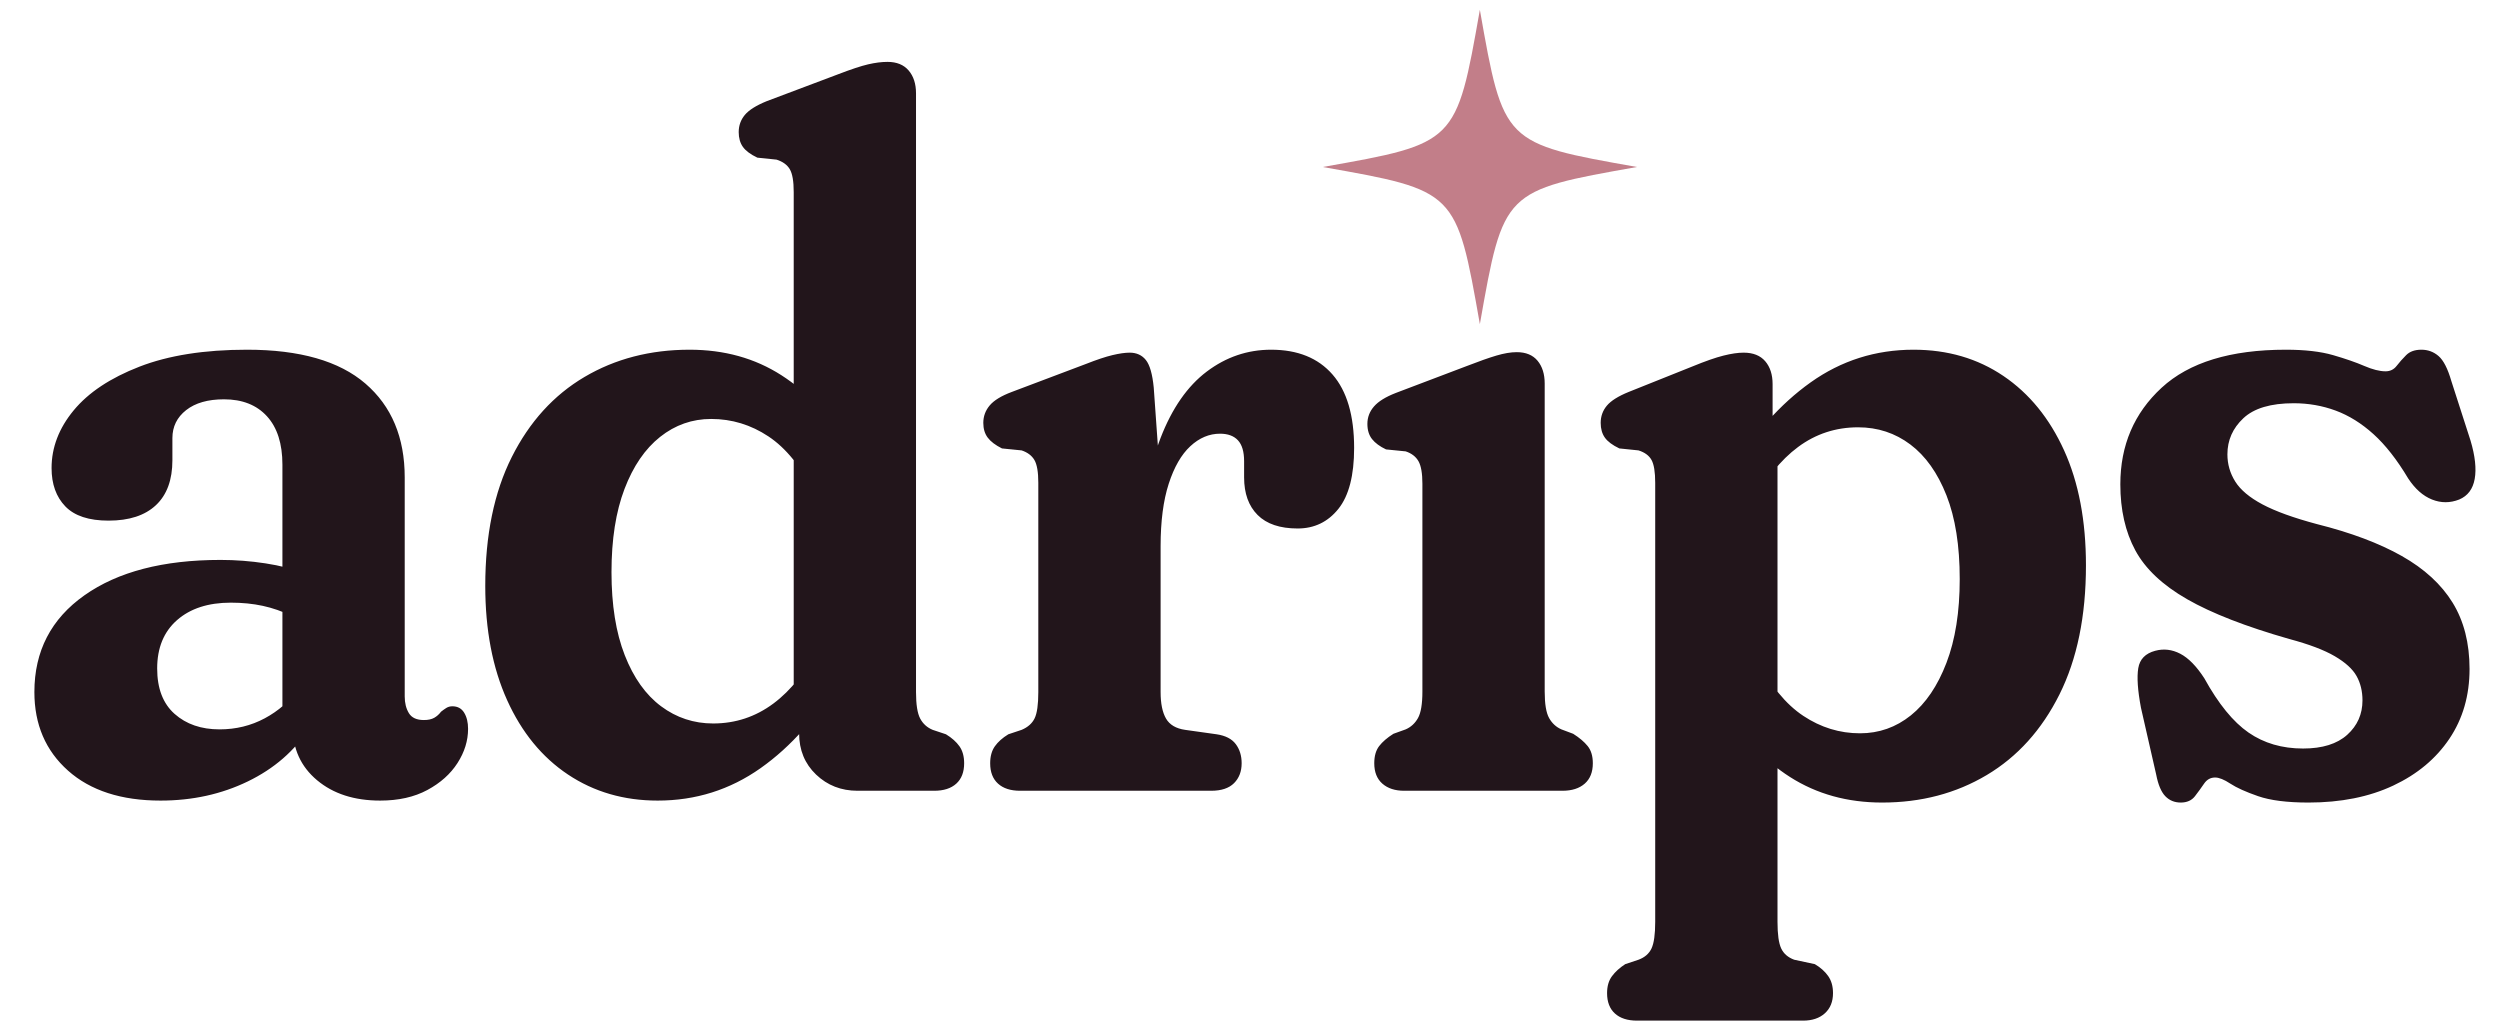
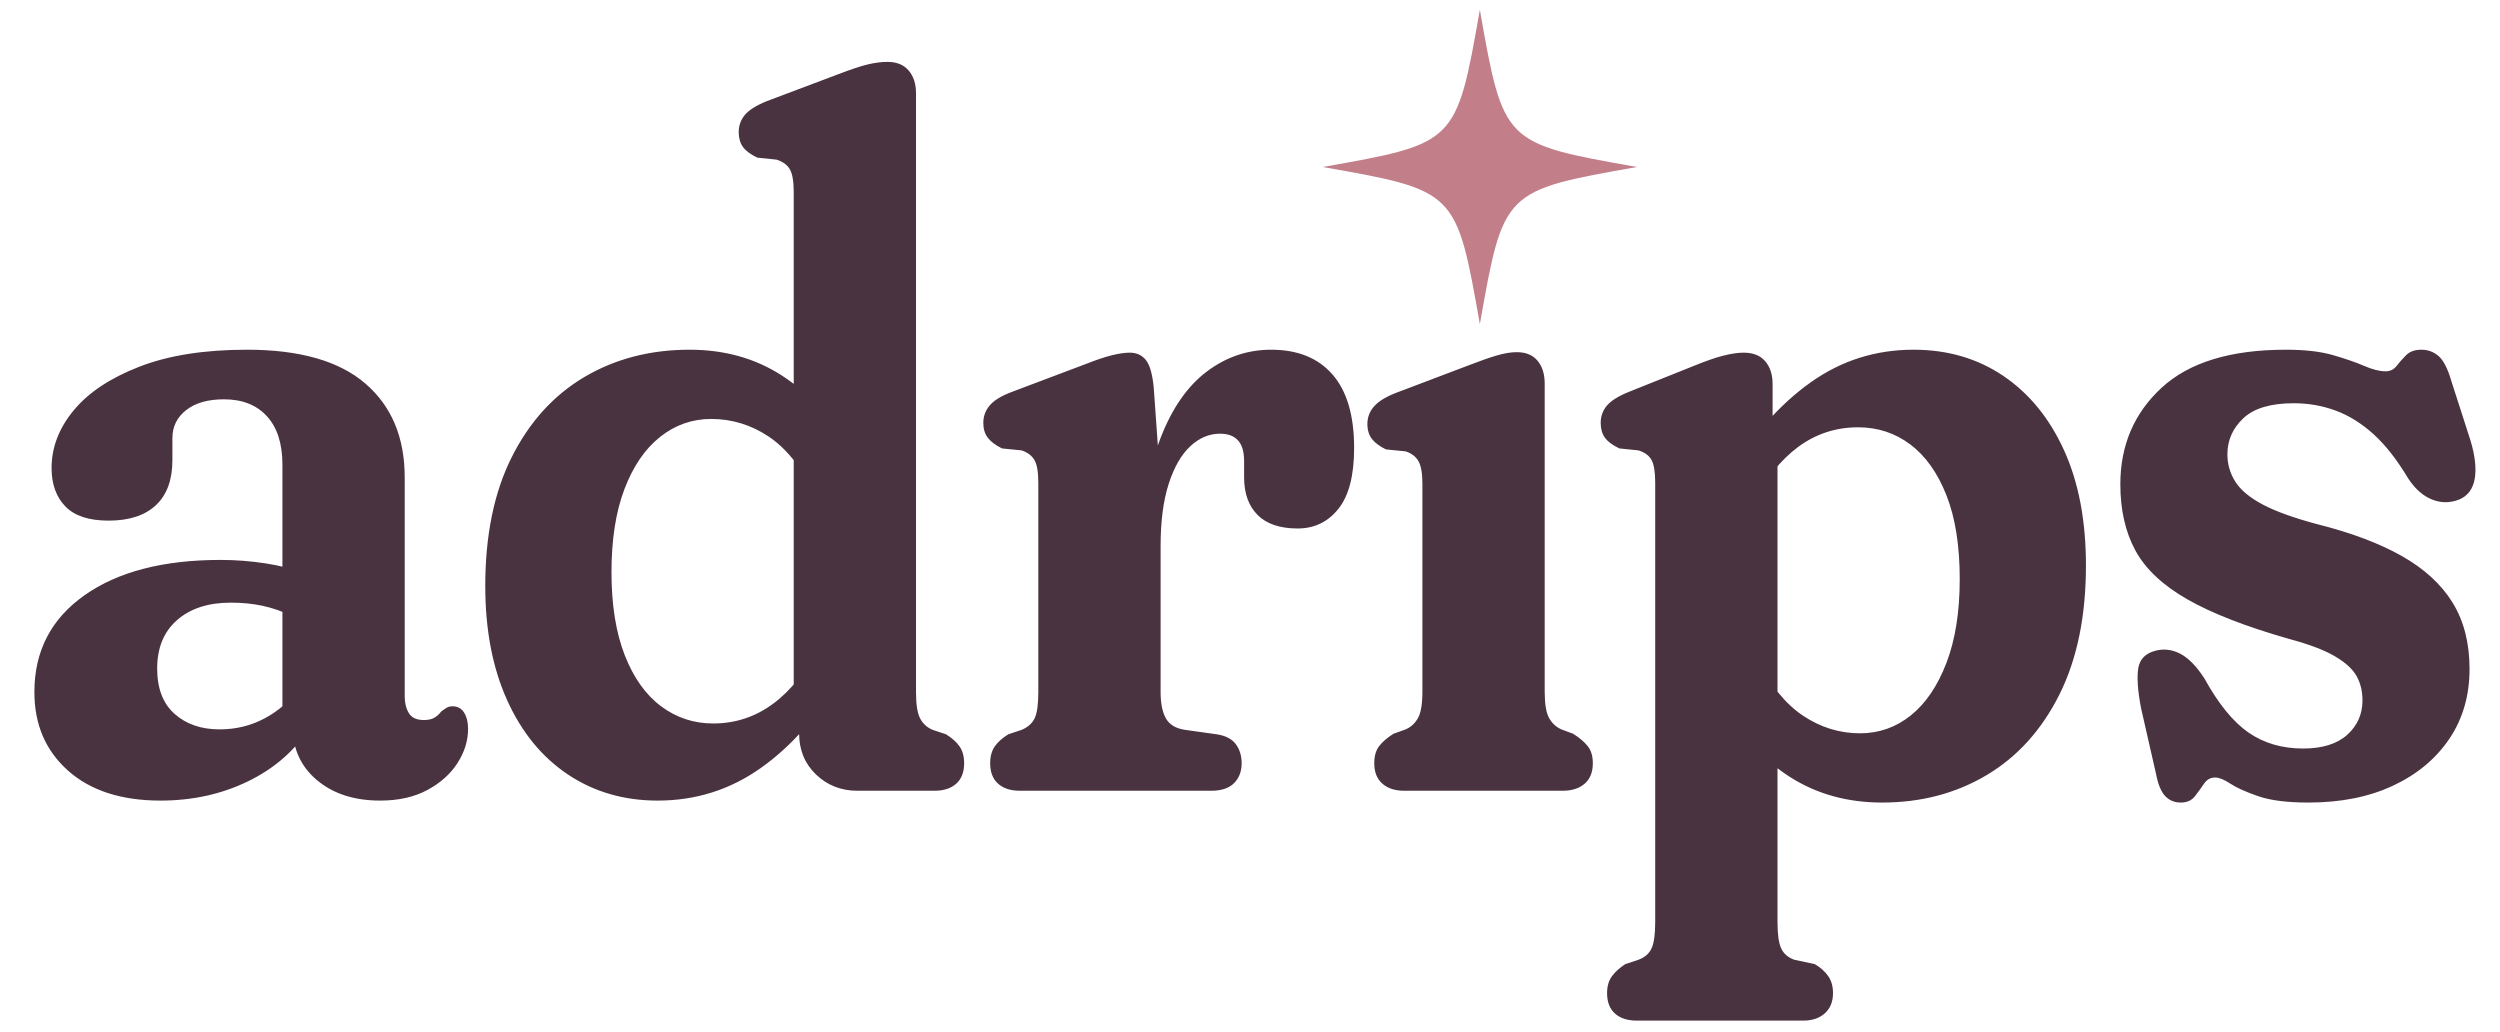
<svg xmlns="http://www.w3.org/2000/svg" viewBox="-20 -1610 5090 2100" role="img" aria-label="Adrips">
-   <path fill="#22151b" d="M576 -130V-157L555 -162V-664Q555 -728 523.5 -762.5Q492 -797 436 -797Q387 -797 359.0 -775.0Q331 -753 331 -718V-673Q331 -613 297.5 -581.5Q264 -550 201 -550Q141 -550 113.0 -579.0Q85 -608 85 -657Q85 -720 130.0 -774.5Q175 -829 264.0 -863.5Q353 -898 483 -898Q644 -898 724.0 -829.0Q804 -760 804 -638V-192Q804 -172 812.5 -158.0Q821 -144 843 -144Q856 -144 864.0 -148.5Q872 -153 878 -161Q883 -165 888.5 -168.5Q894 -172 901 -172Q917 -172 925.0 -159.0Q933 -146 933 -126Q933 -90 911.5 -56.5Q890 -23 850.0 -1.5Q810 20 754 20Q675 20 625.5 -21.5Q576 -63 576 -130ZM50 -201Q50 -326 152.0 -398.0Q254 -470 429 -470Q475 -470 520.5 -463.0Q566 -456 598 -443L574 -356Q545 -370 515.0 -376.5Q485 -383 450 -383Q381 -383 340.5 -347.5Q300 -312 300 -249Q300 -188 335.5 -156.5Q371 -125 427 -125Q477 -125 519.0 -147.5Q561 -170 588 -208L610 -128Q565 -58 484.5 -19.0Q404 20 307 20Q187 20 118.5 -41.0Q50 -102 50 -201Z M1607 -177 1596 -184V-1219Q1596 -1252 1588.0 -1265.5Q1580 -1279 1561 -1285L1522 -1289Q1501 -1299 1492.5 -1311.0Q1484 -1323 1484 -1341Q1484 -1361 1496.5 -1376.0Q1509 -1391 1541 -1404L1687 -1459Q1726 -1474 1747.5 -1479.0Q1769 -1484 1787 -1484Q1815 -1484 1830.0 -1466.5Q1845 -1449 1845 -1420V-201Q1845 -163 1853.5 -147.0Q1862 -131 1879 -124L1906 -115Q1924 -104 1933.5 -90.5Q1943 -77 1943 -56Q1943 -29 1927.0 -14.5Q1911 0 1882 0H1726Q1676 0 1641.5 -33.0Q1607 -66 1607 -117ZM968 -417Q968 -572 1022.0 -679.5Q1076 -787 1170.0 -842.5Q1264 -898 1384 -898Q1490 -898 1571.0 -846.0Q1652 -794 1705 -700L1638 -606Q1598 -686 1544.5 -721.5Q1491 -757 1428 -757Q1370 -757 1324.0 -720.5Q1278 -684 1251.5 -614.5Q1225 -545 1225 -445Q1225 -345 1252.0 -276.0Q1279 -207 1326.0 -172.0Q1373 -137 1432 -137Q1500 -137 1554.5 -177.5Q1609 -218 1648 -296L1691 -230Q1622 -112 1528.5 -46.0Q1435 20 1319 20Q1216 20 1136.5 -33.0Q1057 -86 1012.5 -184.5Q968 -283 968 -417Z M2308 -488Q2308 -628 2343.0 -718.5Q2378 -809 2437.0 -853.5Q2496 -898 2568 -898Q2649 -898 2693.0 -847.5Q2737 -797 2737 -698Q2737 -614 2705.0 -574.0Q2673 -534 2622 -534Q2568 -534 2540.5 -561.5Q2513 -589 2513 -638V-671Q2513 -700 2500.5 -713.5Q2488 -727 2464 -727Q2431 -727 2403.5 -701.5Q2376 -676 2359.5 -625.0Q2343 -574 2343 -498ZM2329 -821 2343 -624V-201Q2343 -166 2354.0 -147.0Q2365 -128 2393 -124L2457 -115Q2484 -111 2496.0 -95.0Q2508 -79 2508 -56Q2508 -31 2492.5 -15.5Q2477 0 2446 0H2057Q2028 0 2012.0 -14.5Q1996 -29 1996 -56Q1996 -77 2005.5 -90.5Q2015 -104 2033 -115L2060 -124Q2079 -132 2086.5 -147.5Q2094 -163 2094 -201V-627Q2094 -660 2086.0 -673.5Q2078 -687 2060 -693L2020 -697Q2000 -707 1991.0 -719.0Q1982 -731 1982 -749Q1982 -769 1995.0 -784.5Q2008 -800 2040 -812L2191 -869Q2224 -882 2245.0 -887.0Q2266 -892 2280 -892Q2301 -892 2313.0 -877.0Q2325 -862 2329 -821Z M3125 -829V-202Q3125 -164 3134.0 -148.0Q3143 -132 3159 -125L3183 -116Q3202 -104 3212.5 -91.0Q3223 -78 3223 -56Q3223 -29 3206.5 -14.5Q3190 0 3161 0H2839Q2811 0 2794.5 -14.5Q2778 -29 2778 -56Q2778 -78 2788.0 -91.0Q2798 -104 2817 -116L2842 -125Q2858 -132 2867.0 -148.0Q2876 -164 2876 -202V-625Q2876 -657 2868.0 -671.0Q2860 -685 2842 -691L2802 -695Q2783 -704 2773.5 -716.0Q2764 -728 2764 -747Q2764 -767 2777.5 -782.5Q2791 -798 2822 -810L2967 -865Q3003 -879 3026.5 -886.0Q3050 -893 3068 -893Q3096 -893 3110.5 -875.5Q3125 -858 3125 -829Z M3589 -828V-727L3599 -701V267Q3599 305 3606.5 321.0Q3614 337 3633 344L3675 353Q3692 363 3702.0 377.0Q3712 391 3712 412Q3712 438 3695.5 453.0Q3679 468 3651 468H3313Q3284 468 3268.0 453.5Q3252 439 3252 412Q3252 391 3262.0 377.5Q3272 364 3289 353L3316 344Q3335 337 3342.5 321.0Q3350 305 3350 267V-627Q3350 -660 3342.5 -673.5Q3335 -687 3316 -693L3277 -697Q3256 -707 3247.5 -719.0Q3239 -731 3239 -749Q3239 -769 3251.5 -784.0Q3264 -799 3296 -812L3426 -864Q3465 -880 3489.0 -886.0Q3513 -892 3530 -892Q3559 -892 3574.0 -874.5Q3589 -857 3589 -828ZM3547 -582 3504 -648Q3573 -765 3666.5 -831.5Q3760 -898 3876 -898Q3980 -898 4059.0 -844.5Q4138 -791 4182.5 -693.0Q4227 -595 4227 -459Q4227 -304 4173.0 -196.0Q4119 -88 4025.0 -32.0Q3931 24 3812 24Q3706 24 3624.5 -28.0Q3543 -80 3491 -174L3557 -268Q3598 -188 3651.5 -152.5Q3705 -117 3767 -117Q3825 -117 3870.5 -153.5Q3916 -190 3943.0 -260.5Q3970 -331 3970 -431Q3970 -533 3943.0 -601.5Q3916 -670 3869.5 -705.0Q3823 -740 3763 -740Q3695 -740 3641.0 -700.0Q3587 -660 3547 -582Z M4669 -86Q4728 -86 4759.0 -114.0Q4790 -142 4790 -184Q4790 -212 4778.0 -233.5Q4766 -255 4733.5 -274.0Q4701 -293 4641 -309Q4508 -347 4433.0 -390.0Q4358 -433 4327.5 -489.5Q4297 -546 4297 -624Q4297 -743 4381.0 -820.5Q4465 -898 4634 -898Q4692 -898 4730.0 -887.0Q4768 -876 4793.5 -865.0Q4819 -854 4837 -854Q4851 -854 4859.5 -865.0Q4868 -876 4879.0 -887.0Q4890 -898 4910 -898Q4930 -898 4945.0 -885.0Q4960 -872 4971 -834L5010 -713Q5024 -666 5018.5 -635.0Q5013 -604 4987 -593Q4959 -582 4931.5 -593.0Q4904 -604 4883 -636Q4849 -693 4812.5 -726.0Q4776 -759 4735.5 -774.0Q4695 -789 4650 -789Q4580 -789 4547.5 -758.5Q4515 -728 4515 -685Q4515 -655 4531.0 -629.5Q4547 -604 4586.5 -583.0Q4626 -562 4697 -543Q4801 -517 4870.0 -478.0Q4939 -439 4973.5 -383.0Q5008 -327 5008 -248Q5008 -167 4967.0 -106.0Q4926 -45 4852.5 -10.5Q4779 24 4680 24Q4615 24 4577.5 11.0Q4540 -2 4521.0 -14.5Q4502 -27 4490 -27Q4476 -27 4467.5 -14.5Q4459 -2 4449.0 11.0Q4439 24 4420 24Q4401 24 4388.5 11.0Q4376 -2 4370 -33L4339 -169Q4329 -222 4333.5 -249.5Q4338 -277 4368 -285Q4394 -292 4419.0 -279.0Q4444 -266 4468 -229Q4511 -151 4558.0 -118.5Q4605 -86 4669 -86Z" />
+   <path fill="#4a3340" d="M576 -130V-157L555 -162V-664Q555 -728 523.5 -762.5Q492 -797 436 -797Q387 -797 359.0 -775.0Q331 -753 331 -718V-673Q331 -613 297.5 -581.5Q264 -550 201 -550Q141 -550 113.0 -579.0Q85 -608 85 -657Q85 -720 130.0 -774.5Q175 -829 264.0 -863.5Q353 -898 483 -898Q644 -898 724.0 -829.0Q804 -760 804 -638V-192Q804 -172 812.5 -158.0Q821 -144 843 -144Q856 -144 864.0 -148.5Q872 -153 878 -161Q883 -165 888.5 -168.5Q894 -172 901 -172Q917 -172 925.0 -159.0Q933 -146 933 -126Q933 -90 911.5 -56.5Q890 -23 850.0 -1.5Q810 20 754 20Q675 20 625.5 -21.5Q576 -63 576 -130ZM50 -201Q50 -326 152.0 -398.0Q254 -470 429 -470Q475 -470 520.5 -463.0Q566 -456 598 -443L574 -356Q545 -370 515.0 -376.5Q485 -383 450 -383Q381 -383 340.5 -347.5Q300 -312 300 -249Q300 -188 335.5 -156.5Q371 -125 427 -125Q477 -125 519.0 -147.5Q561 -170 588 -208L610 -128Q565 -58 484.5 -19.0Q404 20 307 20Q187 20 118.5 -41.0Q50 -102 50 -201Z M1607 -177 1596 -184V-1219Q1596 -1252 1588.0 -1265.5Q1580 -1279 1561 -1285L1522 -1289Q1501 -1299 1492.5 -1311.0Q1484 -1323 1484 -1341Q1484 -1361 1496.5 -1376.0Q1509 -1391 1541 -1404L1687 -1459Q1726 -1474 1747.5 -1479.0Q1769 -1484 1787 -1484Q1815 -1484 1830.0 -1466.5Q1845 -1449 1845 -1420V-201Q1845 -163 1853.5 -147.0Q1862 -131 1879 -124L1906 -115Q1924 -104 1933.5 -90.5Q1943 -77 1943 -56Q1943 -29 1927.0 -14.5Q1911 0 1882 0H1726Q1676 0 1641.5 -33.0Q1607 -66 1607 -117ZM968 -417Q968 -572 1022.0 -679.5Q1076 -787 1170.0 -842.5Q1264 -898 1384 -898Q1490 -898 1571.0 -846.0Q1652 -794 1705 -700L1638 -606Q1598 -686 1544.5 -721.5Q1491 -757 1428 -757Q1370 -757 1324.0 -720.5Q1278 -684 1251.5 -614.5Q1225 -545 1225 -445Q1225 -345 1252.0 -276.0Q1279 -207 1326.0 -172.0Q1373 -137 1432 -137Q1500 -137 1554.5 -177.5Q1609 -218 1648 -296L1691 -230Q1622 -112 1528.5 -46.0Q1435 20 1319 20Q1216 20 1136.5 -33.0Q1057 -86 1012.5 -184.5Q968 -283 968 -417Z M2308 -488Q2308 -628 2343.0 -718.5Q2378 -809 2437.0 -853.5Q2496 -898 2568 -898Q2649 -898 2693.0 -847.5Q2737 -797 2737 -698Q2737 -614 2705.0 -574.0Q2673 -534 2622 -534Q2568 -534 2540.5 -561.5Q2513 -589 2513 -638V-671Q2513 -700 2500.5 -713.5Q2488 -727 2464 -727Q2431 -727 2403.5 -701.5Q2376 -676 2359.5 -625.0Q2343 -574 2343 -498ZM2329 -821 2343 -624V-201Q2343 -166 2354.0 -147.0Q2365 -128 2393 -124L2457 -115Q2484 -111 2496.0 -95.0Q2508 -79 2508 -56Q2508 -31 2492.5 -15.5Q2477 0 2446 0H2057Q2028 0 2012.0 -14.5Q1996 -29 1996 -56Q1996 -77 2005.5 -90.5Q2015 -104 2033 -115L2060 -124Q2079 -132 2086.5 -147.5Q2094 -163 2094 -201V-627Q2094 -660 2086.0 -673.5Q2078 -687 2060 -693L2020 -697Q2000 -707 1991.0 -719.0Q1982 -731 1982 -749Q1982 -769 1995.0 -784.5Q2008 -800 2040 -812L2191 -869Q2224 -882 2245.0 -887.0Q2266 -892 2280 -892Q2301 -892 2313.0 -877.0Q2325 -862 2329 -821Z M3125 -829V-202Q3125 -164 3134.0 -148.0Q3143 -132 3159 -125L3183 -116Q3202 -104 3212.5 -91.0Q3223 -78 3223 -56Q3223 -29 3206.5 -14.5Q3190 0 3161 0H2839Q2811 0 2794.5 -14.5Q2778 -29 2778 -56Q2778 -78 2788.0 -91.0Q2798 -104 2817 -116L2842 -125Q2858 -132 2867.0 -148.0Q2876 -164 2876 -202V-625Q2876 -657 2868.0 -671.0Q2860 -685 2842 -691L2802 -695Q2783 -704 2773.5 -716.0Q2764 -728 2764 -747Q2764 -767 2777.5 -782.5Q2791 -798 2822 -810L2967 -865Q3003 -879 3026.5 -886.0Q3050 -893 3068 -893Q3096 -893 3110.5 -875.5Q3125 -858 3125 -829Z M3589 -828V-727L3599 -701V267Q3599 305 3606.5 321.0Q3614 337 3633 344L3675 353Q3692 363 3702.0 377.0Q3712 391 3712 412Q3712 438 3695.5 453.0Q3679 468 3651 468H3313Q3284 468 3268.0 453.5Q3252 439 3252 412Q3252 391 3262.0 377.5Q3272 364 3289 353L3316 344Q3335 337 3342.5 321.0Q3350 305 3350 267V-627Q3350 -660 3342.5 -673.5Q3335 -687 3316 -693L3277 -697Q3256 -707 3247.5 -719.0Q3239 -731 3239 -749Q3239 -769 3251.5 -784.0Q3264 -799 3296 -812L3426 -864Q3465 -880 3489.0 -886.0Q3513 -892 3530 -892Q3559 -892 3574.0 -874.5Q3589 -857 3589 -828ZM3547 -582 3504 -648Q3573 -765 3666.5 -831.5Q3760 -898 3876 -898Q3980 -898 4059.0 -844.5Q4138 -791 4182.5 -693.0Q4227 -595 4227 -459Q4227 -304 4173.0 -196.0Q4119 -88 4025.0 -32.0Q3931 24 3812 24Q3706 24 3624.5 -28.0Q3543 -80 3491 -174L3557 -268Q3598 -188 3651.5 -152.5Q3705 -117 3767 -117Q3825 -117 3870.5 -153.5Q3916 -190 3943.0 -260.5Q3970 -331 3970 -431Q3970 -533 3943.0 -601.5Q3916 -670 3869.5 -705.0Q3823 -740 3763 -740Q3695 -740 3641.0 -700.0Q3587 -660 3547 -582Z M4669 -86Q4728 -86 4759.0 -114.0Q4790 -142 4790 -184Q4790 -212 4778.0 -233.5Q4766 -255 4733.5 -274.0Q4701 -293 4641 -309Q4508 -347 4433.0 -390.0Q4358 -433 4327.5 -489.5Q4297 -546 4297 -624Q4297 -743 4381.0 -820.5Q4465 -898 4634 -898Q4692 -898 4730.0 -887.0Q4768 -876 4793.5 -865.0Q4819 -854 4837 -854Q4851 -854 4859.5 -865.0Q4868 -876 4879.0 -887.0Q4890 -898 4910 -898Q4930 -898 4945.0 -885.0Q4960 -872 4971 -834L5010 -713Q5024 -666 5018.5 -635.0Q5013 -604 4987 -593Q4959 -582 4931.5 -593.0Q4904 -604 4883 -636Q4849 -693 4812.5 -726.0Q4776 -759 4735.5 -774.0Q4695 -789 4650 -789Q4580 -789 4547.5 -758.5Q4515 -728 4515 -685Q4515 -655 4531.0 -629.5Q4547 -604 4586.5 -583.0Q4626 -562 4697 -543Q4801 -517 4870.0 -478.0Q4939 -439 4973.5 -383.0Q5008 -327 5008 -248Q5008 -167 4967.0 -106.0Q4926 -45 4852.5 -10.5Q4779 24 4680 24Q4615 24 4577.5 11.0Q4540 -2 4521.0 -14.5Q4502 -27 4490 -27Q4476 -27 4467.5 -14.5Q4459 -2 4449.0 11.0Q4439 24 4420 24Q4401 24 4388.5 11.0Q4376 -2 4370 -33L4339 -169Q4329 -222 4333.5 -249.5Q4338 -277 4368 -285Q4394 -292 4419.0 -279.0Q4444 -266 4468 -229Q4511 -151 4558.0 -118.5Q4605 -86 4669 -86Z" />
  <path fill="#c27e89" d="M2993 -1590C3041 -1318 3041 -1318 3313 -1270C3041 -1222 3041 -1222 2993 -950C2945 -1222 2945 -1222 2673 -1270C2945 -1318 2945 -1318 2993 -1590Z" />
</svg>
